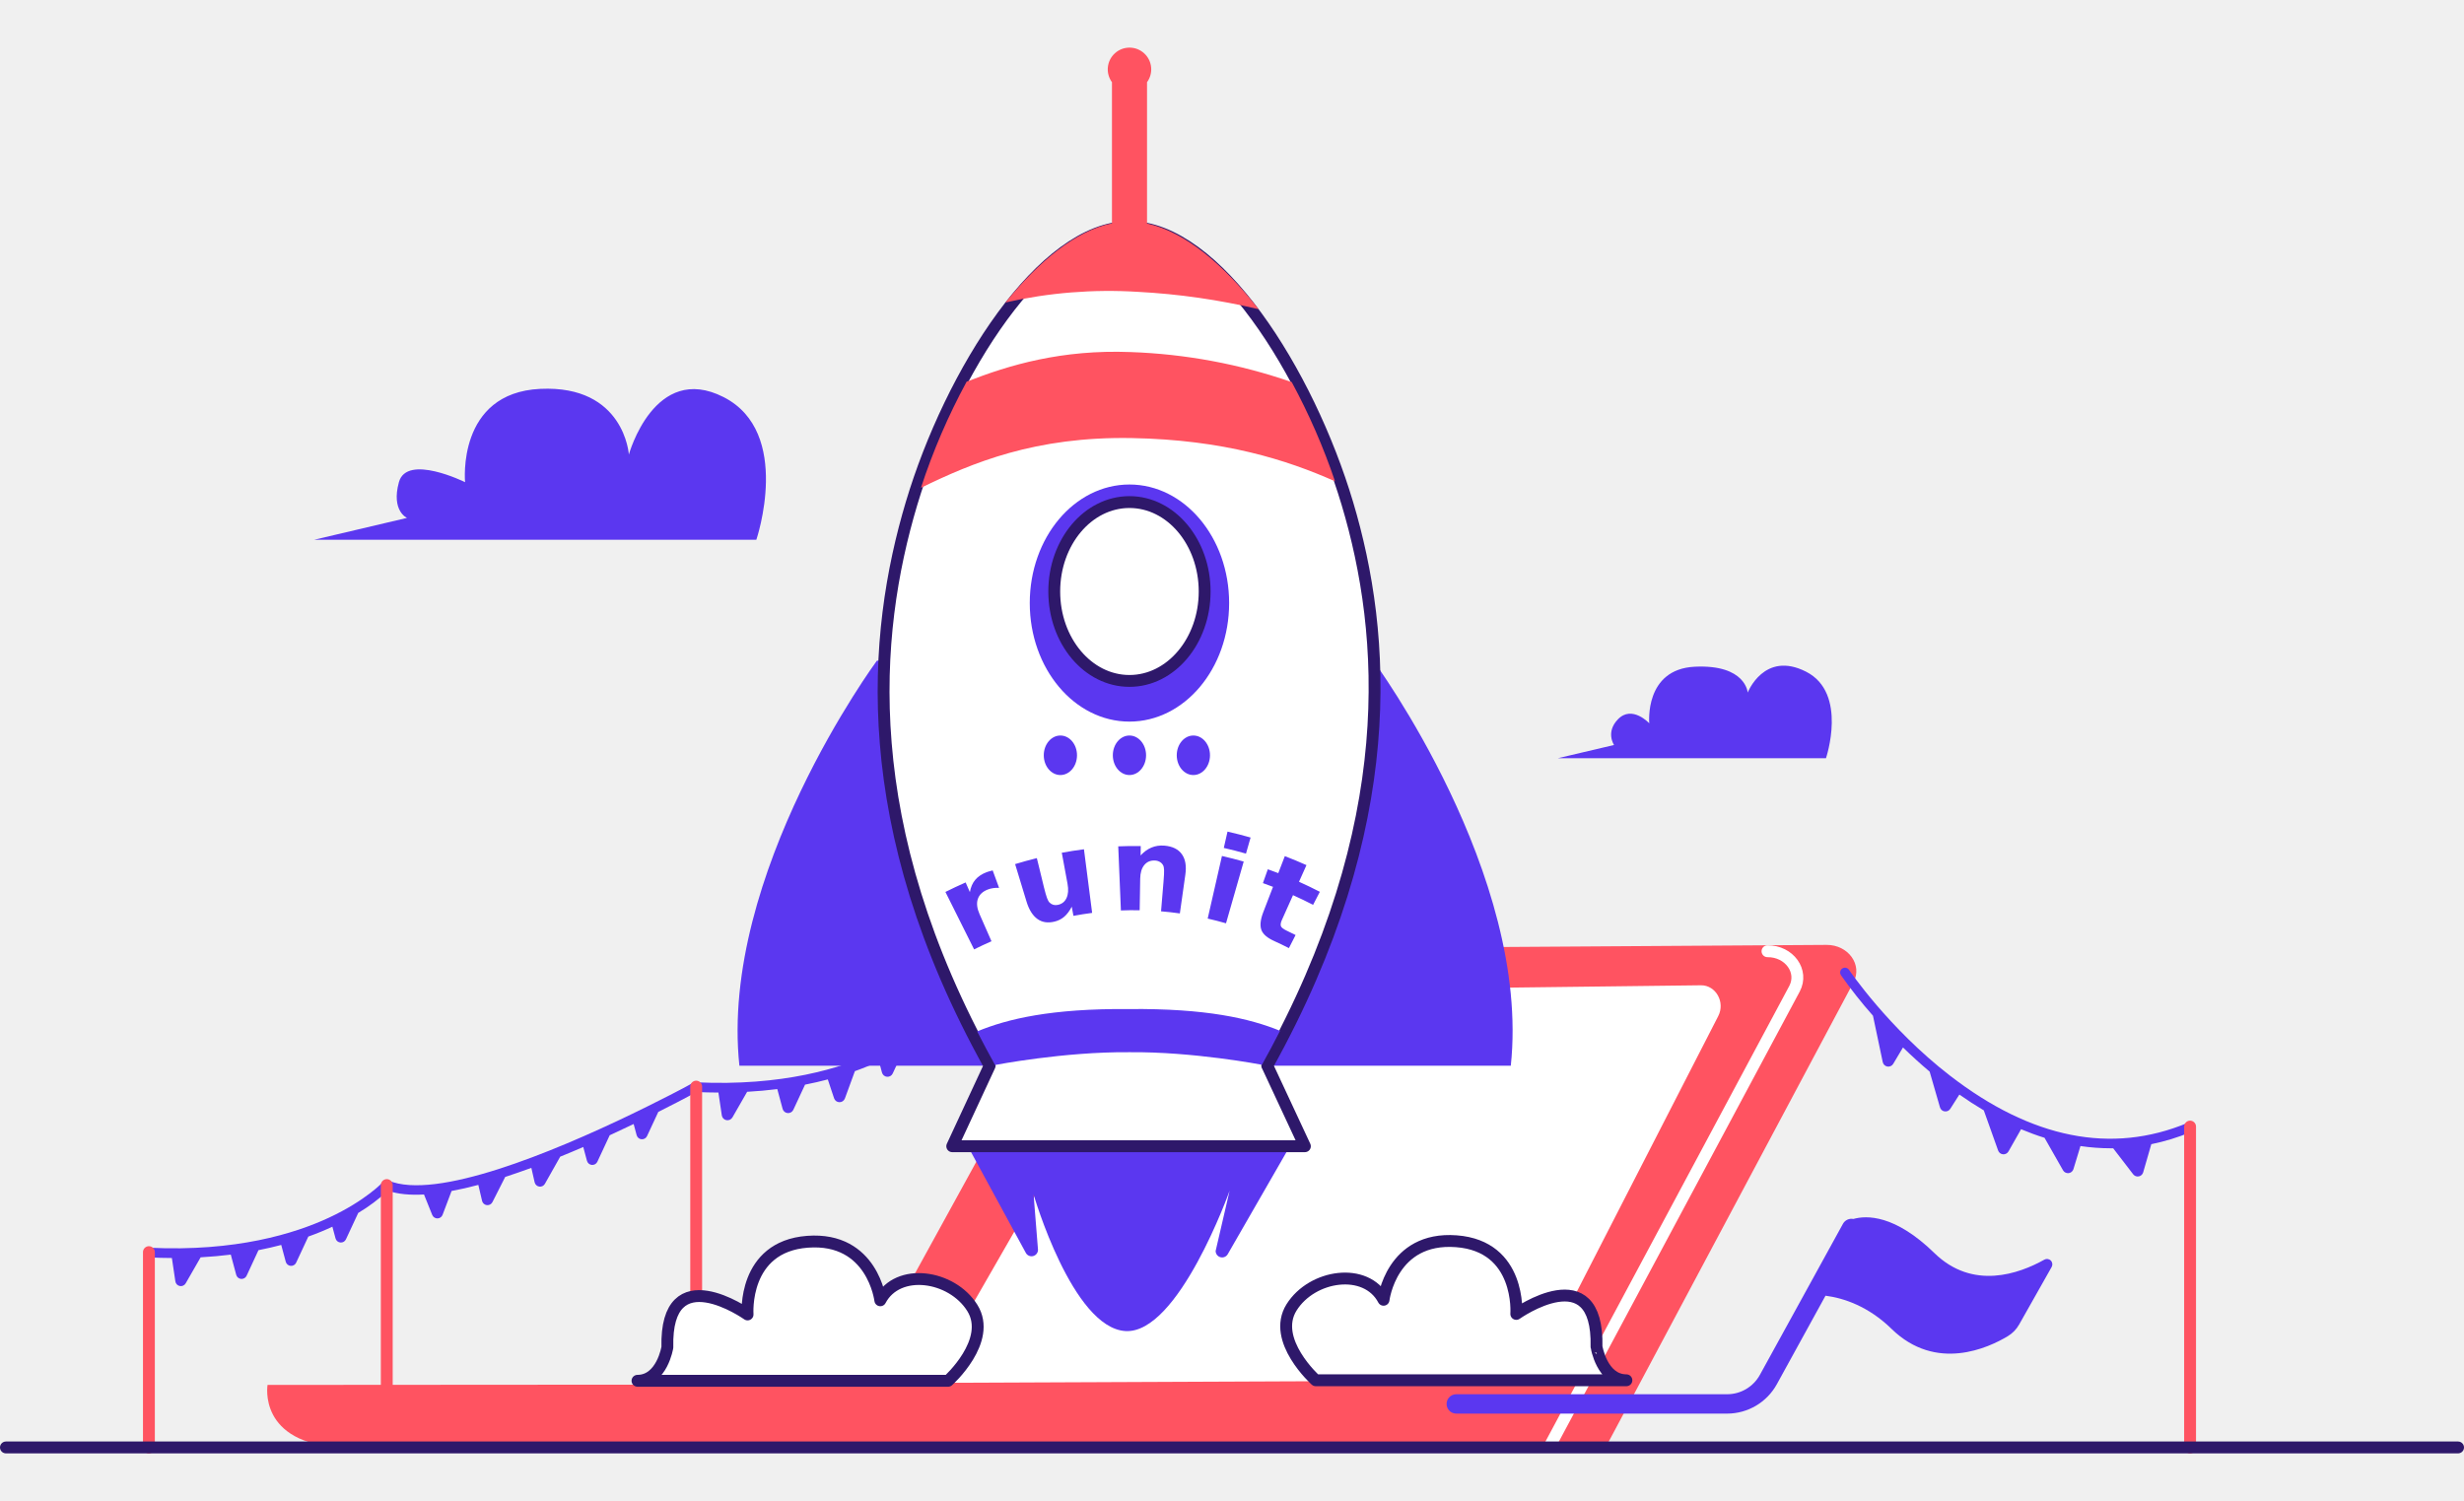
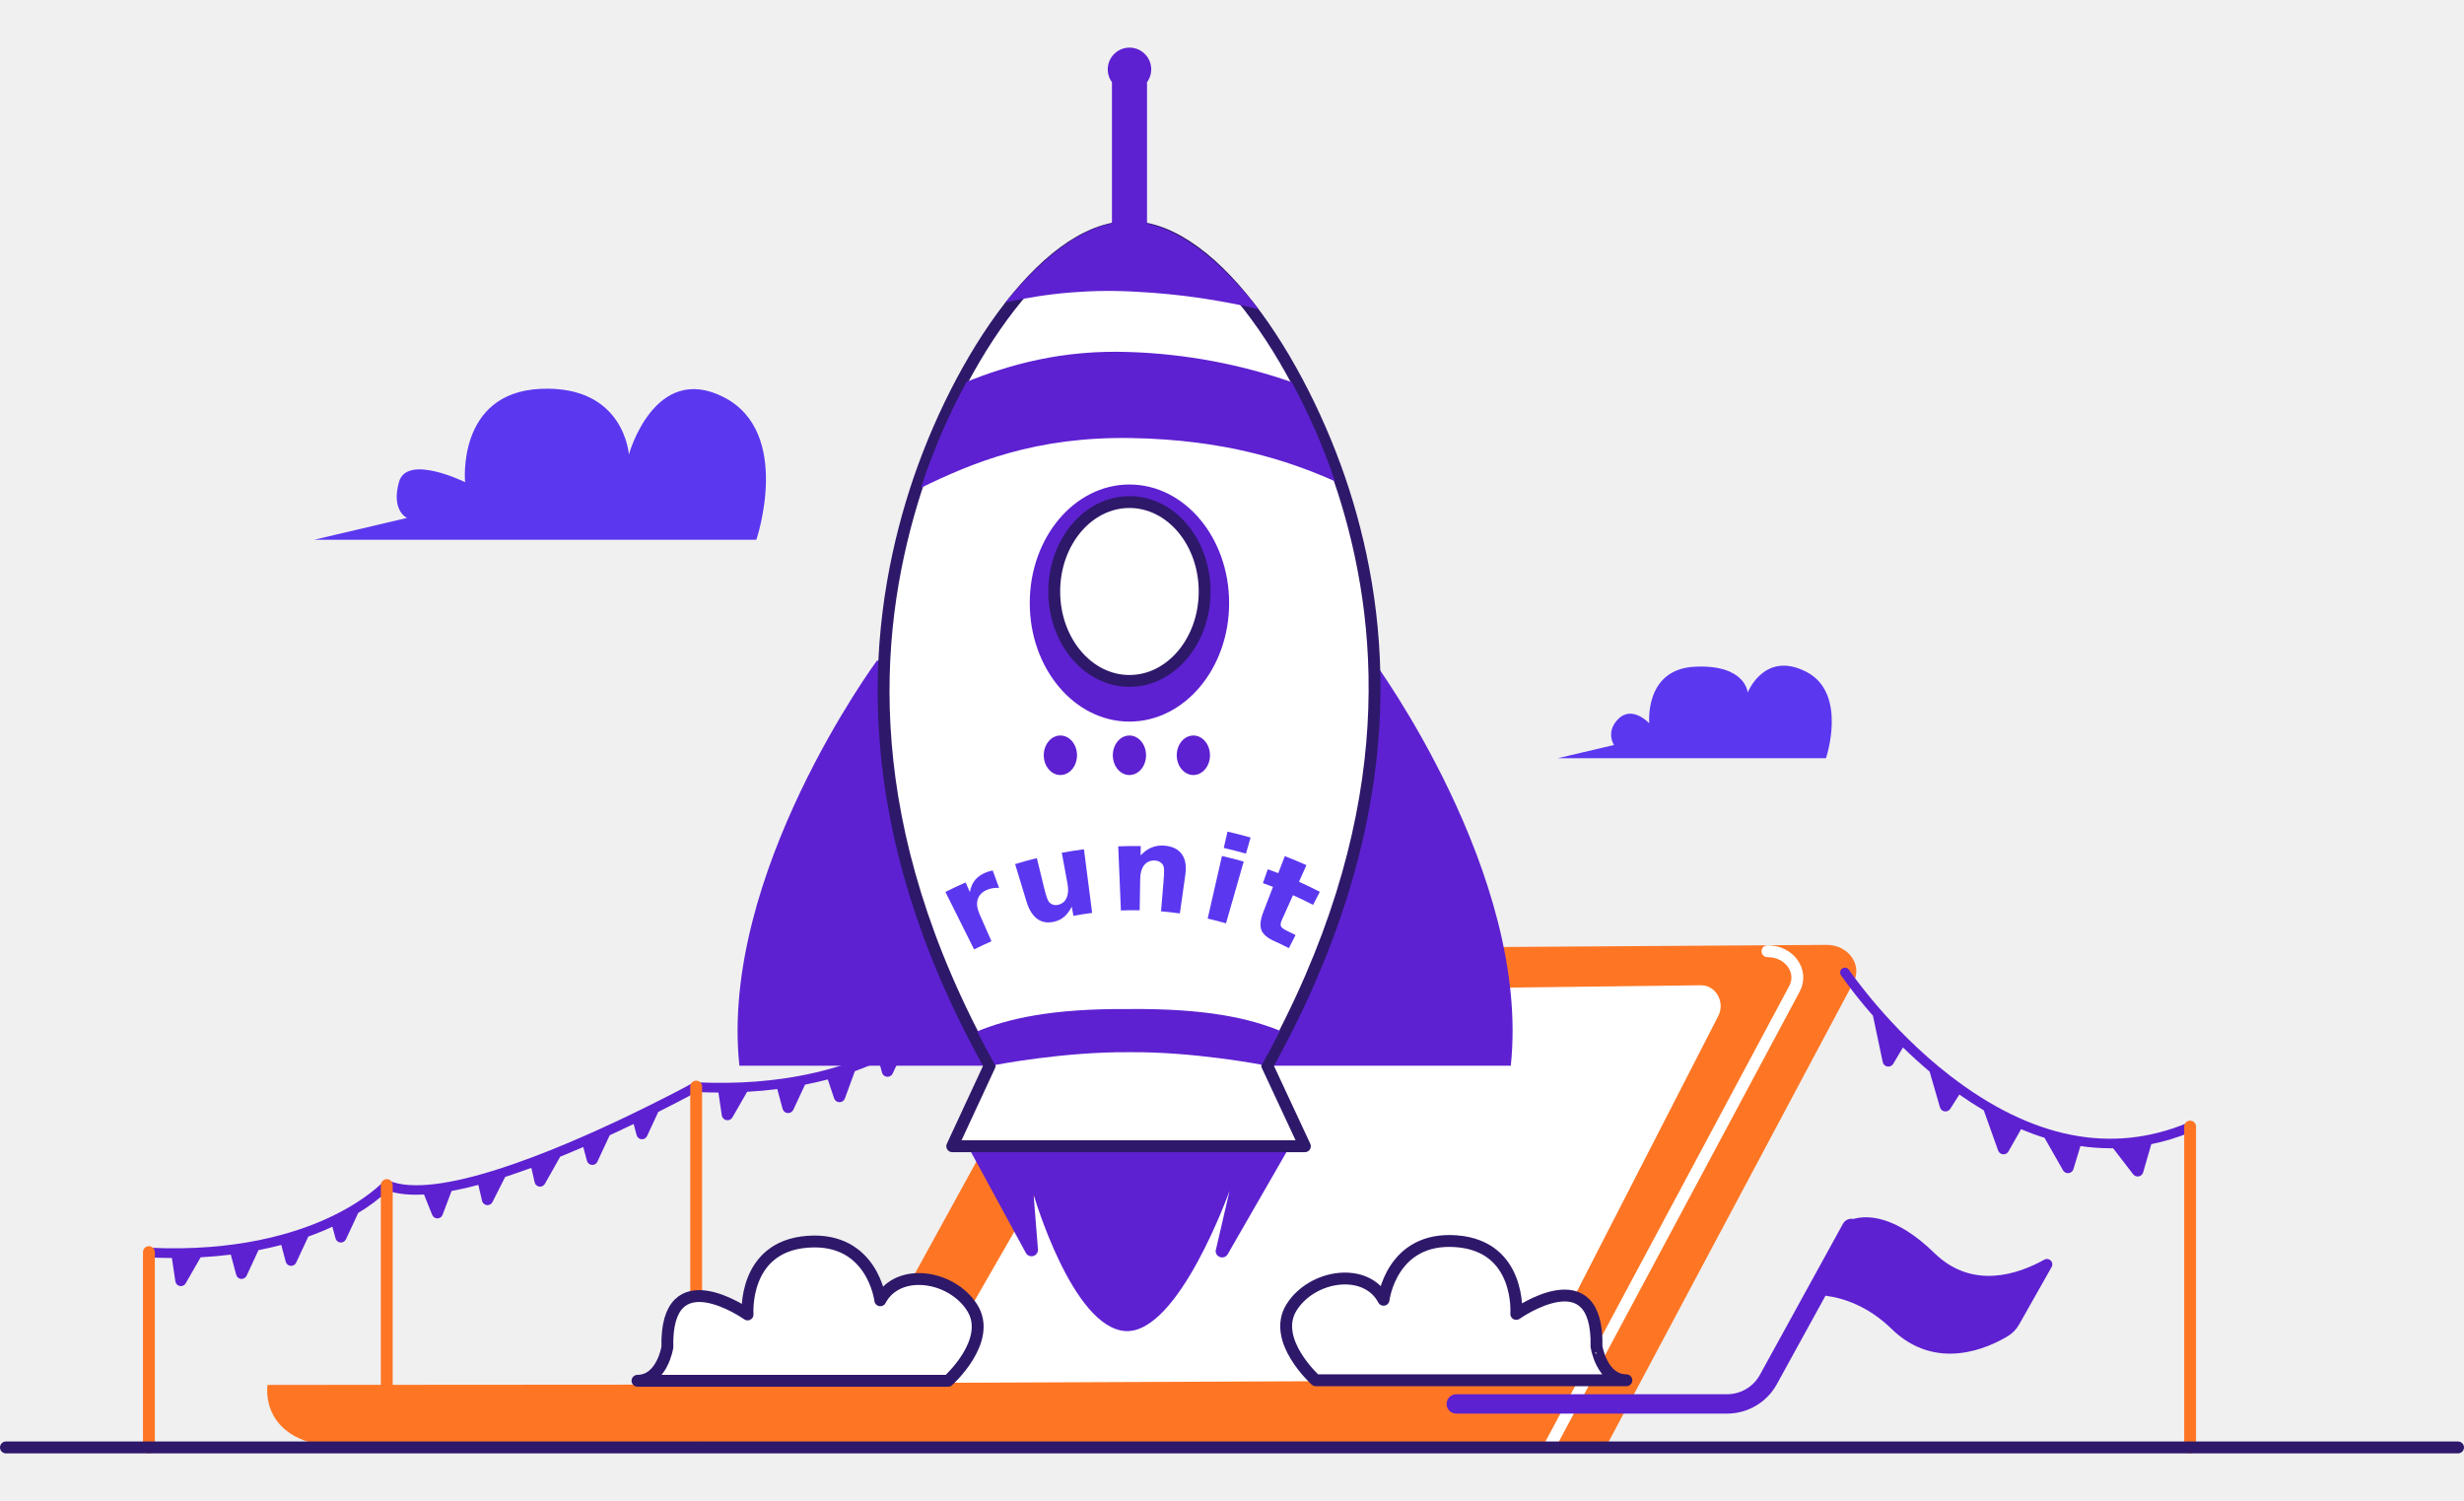
- <svg xmlns="http://www.w3.org/2000/svg" viewBox="0 0 870 530" version="1.1" id="svg59" width="870" height="530">
-   <defs id="defs4">
-     <style id="style2">.cls-1{fill:#5d21d1;}.cls-2,.cls-5,.cls-7{fill:none;}.cls-2{stroke:#fe7624;}.cls-2,.cls-5,.cls-6,.cls-7{stroke-linecap:round;stroke-linejoin:round;stroke-width:6px;}.cls-3{fill:#fe7624;}.cls-4,.cls-6{fill:#fff;}.cls-5{stroke:#fff;}.cls-6,.cls-7{stroke:#2e186a;}</style>
+ <svg xmlns="http://www.w3.org/2000/svg" width="870" height="530" version="1.1" viewBox="0 0 870 530">
+   <defs>
+     <style>.cls-1{fill:#5d21d1;}.cls-2,.cls-5,.cls-7{fill:none;}.cls-2{stroke:#fe7624;}.cls-2,.cls-5,.cls-6,.cls-7{stroke-linecap:round;stroke-linejoin:round;stroke-width:6px;}.cls-3{fill:#fe7624;}.cls-4,.cls-6{fill:#fff;}.cls-5{stroke:#fff;}.cls-6,.cls-7{stroke:#2e186a;}</style>
  </defs>
-   <g id="Layer_2" data-name="Layer 2" transform="translate(-996.79,3.38233)">
+   <g transform="translate(-996.79 3.3823)" data-name="Layer 2">
    <g id="solid_II" data-name="solid II">
      <g id="product_launch" data-name="product launch">
-         <g id="g954" transform="matrix(0.6976744,0,0,0.6976744,996.79,13.44748)">
+         <g transform="matrix(.69767 0 0 .69767 996.79 13.447)">
          <g id="laptop">
-             <path id="laptop-2" data-name="laptop" class="cls-3" d="m 924.36,454.1 -362,2.35 a 15.25,15.25 0 0 0 -13.45,7.62 L 432.18,676.6 135.4,676.8 c 0,0 -5.11,29.77 37.63,31.63 l 640,-0.83 L 938,473.1 c 4.75,-8.87 -2.59,-19.1 -13.64,-19 z" style="fill:#ff5361;fill-opacity:1" />
-             <path id="screen" class="cls-4" d="M 469.36,675.76 775,674.45 869.56,490.17 c 3.67,-7.06 -1.18,-15.71 -8.76,-15.63 l -277.78,3.37 z" />
-             <path class="cls-5" d="M 784.39,707.6 908.17,476.31 c 4.72,-8.88 -2.62,-19.08 -13.67,-19" id="path24" />
+             <path class="cls-3" d="m924.36 454.1-362 2.35a15.25 15.25 0 0 0-13.45 7.62l-116.73 212.53-296.78 0.2s-5.11 29.77 37.63 31.63l640-0.83 124.97-234.5c4.75-8.87-2.59-19.1-13.64-19z" fill="#ff5361" data-name="laptop" />
+             <path id="screen" class="cls-4" d="m469.36 675.76 305.64-1.31 94.56-184.28c3.67-7.06-1.18-15.71-8.76-15.63l-277.78 3.37z" />
+             <path class="cls-5" d="m784.39 707.6 123.78-231.29c4.72-8.88-2.62-19.08-13.67-19" />
          </g>
-           <g id="g904">
-             <path id="flag" class="cls-1" d="m 1034.6,613.41 c -12.71,7.12 -36.19,15.62 -55.63,-3.35 -20,-19.5 -34.33,-19.13 -41,-17.25 a 4.92,4.92 0 0 0 -5.27,2.44 l -42.05,76.47 a 18.92,18.92 0 0 1 -16.58,9.8 H 737 a 4.9,4.9 0 1 0 0,9.8 h 137.07 a 28.72,28.72 0 0 0 25.17,-14.88 l 24.63,-44.79 c 9.17,1.17 21.68,5.33 33.42,16.79 22.55,22 49.1,9.56 58.83,3.69 a 16.1,16.1 0 0 0 5.72,-5.87 l 16.47,-29.14 a 2.72,2.72 0 0 0 -3.71,-3.71 z" style="fill:#5b37f0;fill-opacity:1" />
-             <g id="flags">
-               <path class="cls-1" d="m 354.21,524.93 a 2.46,2.46 0 0 0 -3.42,-1.08 c -0.39,0.22 -4.63,2.82 -22.91,11.88 l -8.45,4.13 c -39.9,19.22 -98.77,43.62 -122.74,33.54 a 2.45,2.45 0 0 0 -2.77,0.61 c -0.08,0.09 -8.7,9.43 -27.47,18.16 -17.34,8.07 -47.14,17.26 -90.63,15.21 a 2.45,2.45 0 0 0 -2.54,2.82 2.52,2.52 0 0 0 2.4,2.08 c 3.88,0.18 7.64,0.27 11.31,0.29 l 1.76,11.82 a 2.81,2.81 0 0 0 5.22,1 l 7.57,-13.17 c 5.34,-0.3 10.43,-0.77 15.26,-1.37 l 2.75,10.24 a 2.81,2.81 0 0 0 5.26,0.45 l 6,-12.94 c 4.06,-0.8 7.9,-1.69 11.52,-2.64 l 2.29,8.52 a 2.81,2.81 0 0 0 5.26,0.45 l 6.16,-13.21 c 4.55,-1.63 8.61,-3.31 12.17,-5 l 1.6,5.94 a 2.81,2.81 0 0 0 5.26,0.46 l 6.22,-13.36 a 87.47,87.47 0 0 0 15,-11.26 c 5,1.76 11.27,2.31 18.29,1.92 l 4.17,10.36 a 2.81,2.81 0 0 0 5.23,-0.06 l 4.56,-12.07 c 4.36,-0.81 8.89,-1.84 13.54,-3.08 l 1.89,8.09 a 2.81,2.81 0 0 0 5.24,0.63 l 6.46,-12.75 c 4.38,-1.42 8.8,-3 13.24,-4.59 l 1.67,7.32 a 2.81,2.81 0 0 0 5.19,0.75 l 7.75,-13.74 c 3.93,-1.59 7.83,-3.23 11.66,-4.89 l 1.88,7 a 2.81,2.81 0 0 0 5.26,0.46 l 6.24,-13.4 c 4.18,-1.92 8.24,-3.83 12.12,-5.7 l 1.52,5.66 a 2.81,2.81 0 0 0 5.26,0.45 l 5.7,-12.24 c 15.54,-7.8 18.37,-9.59 19.87,-10.44 a 2.54,2.54 0 0 0 1.18,-3.25 z" id="path7" style="fill:#5b37f0;fill-opacity:1" />
-               <path class="cls-1" d="m 473.27,489.66 a 2.45,2.45 0 0 0 -2.76,0.62 c -0.09,0.09 -8.71,9.43 -27.47,18.16 -17.34,8.07 -47.15,17.26 -90.64,15.21 a 2.45,2.45 0 0 0 -2.54,2.82 2.52,2.52 0 0 0 2.41,2.08 c 3.88,0.18 7.64,0.27 11.31,0.28 l 1.72,11.57 a 2.9,2.9 0 0 0 5.38,1 l 7.44,-12.95 c 5.35,-0.3 10.43,-0.77 15.26,-1.37 l 2.69,10 a 2.9,2.9 0 0 0 5.43,0.47 l 5.92,-12.72 c 4.07,-0.8 7.91,-1.69 11.52,-2.64 l 3.18,9.55 a 2.9,2.9 0 0 0 5.47,0.08 L 432.65,518 c 4.56,-1.63 8.61,-3.31 12.18,-5 l 1.53,5.71 a 2.9,2.9 0 0 0 5.43,0.47 l 6.12,-13.14 a 87.54,87.54 0 0 0 15,-11.27" id="path9" style="fill:#5b37f0;fill-opacity:1" />
-               <path class="cls-1" d="m 1110.4,545.61 a 2.45,2.45 0 0 0 -3.25,-1.44 c -38.52,16.07 -79,8 -120.3,-23.91 -31.06,-24 -50.89,-53.25 -51.09,-53.54 a 2.45,2.45 0 0 0 -4.07,2.73 233.69,233.69 0 0 0 16.2,20.49 l 4.94,23.47 a 2.89,2.89 0 0 0 5.31,0.89 l 4.94,-8.3 c 4.16,4.05 8.66,8.18 13.49,12.24 l 5.23,18.08 a 2.89,2.89 0 0 0 5.21,0.75 l 4.6,-7.22 q 6.18,4.33 12.37,8 l 7.25,20.33 a 2.89,2.89 0 0 0 5.23,0.46 l 6.38,-11.25 q 5.94,2.49 11.87,4.34 l 9.36,16.45 a 2.89,2.89 0 0 0 5.27,-0.59 l 3.55,-11.68 a 107.25,107.25 0 0 0 15.32,1.13 h 1.24 l 10.13,13.17 a 2.89,2.89 0 0 0 5.06,-1 l 4.11,-14.25 a 108,108 0 0 0 20.16,-6.2 2.54,2.54 0 0 0 1.49,-3.15 z" id="path11" style="fill:#5b37f0;fill-opacity:1" />
-               <line class="cls-2" x1="75.36" y1="708.44" x2="75.36" y2="609.59" id="line13" style="stroke:#ff5361;stroke-opacity:1" />
-               <line class="cls-2" x1="195.74" y1="575.65" x2="195.74" y2="706.84" id="line15" style="stroke:#ff5361;stroke-opacity:1" />
-               <line class="cls-2" x1="352.33" y1="525.82" x2="352.33" y2="706.64" id="line17" style="stroke:#ff5361;stroke-opacity:1" />
-               <line class="cls-2" x1="1108.37" y1="546.05" x2="1108.37" y2="708.44" id="line19" style="stroke:#ff5361;stroke-opacity:1" />
+           <path id="flag" class="cls-1" d="m1034.6 613.41c-12.71 7.12-36.19 15.62-55.63-3.35-20-19.5-34.33-19.13-41-17.25a4.92 4.92 0 0 0-5.27 2.44l-42.05 76.47a18.92 18.92 0 0 1-16.58 9.8h-137.07a4.9 4.9 0 1 0 0 9.8h137.07a28.72 28.72 0 0 0 25.17-14.88l24.63-44.79c9.17 1.17 21.68 5.33 33.42 16.79 22.55 22 49.1 9.56 58.83 3.69a16.1 16.1 0 0 0 5.72-5.87l16.47-29.14a2.72 2.72 0 0 0-3.71-3.71z" fill="#5b37f0" />
+           <g id="flags">
+             <g fill="#5b37f0">
+               <path class="cls-1" d="m354.21 524.93a2.46 2.46 0 0 0-3.42-1.08c-0.39 0.22-4.63 2.82-22.91 11.88l-8.45 4.13c-39.9 19.22-98.77 43.62-122.74 33.54a2.45 2.45 0 0 0-2.77 0.61c-0.08 0.09-8.7 9.43-27.47 18.16-17.34 8.07-47.14 17.26-90.63 15.21a2.45 2.45 0 0 0-2.54 2.82 2.52 2.52 0 0 0 2.4 2.08c3.88 0.18 7.64 0.27 11.31 0.29l1.76 11.82a2.81 2.81 0 0 0 5.22 1l7.57-13.17c5.34-0.3 10.43-0.77 15.26-1.37l2.75 10.24a2.81 2.81 0 0 0 5.26 0.45l6-12.94c4.06-0.8 7.9-1.69 11.52-2.64l2.29 8.52a2.81 2.81 0 0 0 5.26 0.45l6.16-13.21c4.55-1.63 8.61-3.31 12.17-5l1.6 5.94a2.81 2.81 0 0 0 5.26 0.46l6.22-13.36a87.47 87.47 0 0 0 15-11.26c5 1.76 11.27 2.31 18.29 1.92l4.17 10.36a2.81 2.81 0 0 0 5.23-0.06l4.56-12.07c4.36-0.81 8.89-1.84 13.54-3.08l1.89 8.09a2.81 2.81 0 0 0 5.24 0.63l6.46-12.75c4.38-1.42 8.8-3 13.24-4.59l1.67 7.32a2.81 2.81 0 0 0 5.19 0.75l7.75-13.74c3.93-1.59 7.83-3.23 11.66-4.89l1.88 7a2.81 2.81 0 0 0 5.26 0.46l6.24-13.4c4.18-1.92 8.24-3.83 12.12-5.7l1.52 5.66a2.81 2.81 0 0 0 5.26 0.45l5.7-12.24c15.54-7.8 18.37-9.59 19.87-10.44a2.54 2.54 0 0 0 1.18-3.25z" />
+               <path class="cls-1" d="m473.27 489.66a2.45 2.45 0 0 0-2.76 0.62c-0.09 0.09-8.71 9.43-27.47 18.16-17.34 8.07-47.15 17.26-90.64 15.21a2.45 2.45 0 0 0-2.54 2.82 2.52 2.52 0 0 0 2.41 2.08c3.88 0.18 7.64 0.27 11.31 0.28l1.72 11.57a2.9 2.9 0 0 0 5.38 1l7.44-12.95c5.35-0.3 10.43-0.77 15.26-1.37l2.69 10a2.9 2.9 0 0 0 5.43 0.47l5.92-12.72c4.07-0.8 7.91-1.69 11.52-2.64l3.18 9.55a2.9 2.9 0 0 0 5.47 0.08l5.06-13.82c4.56-1.63 8.61-3.31 12.18-5l1.53 5.71a2.9 2.9 0 0 0 5.43 0.47l6.12-13.14a87.54 87.54 0 0 0 15-11.27" />
+               <path class="cls-1" d="m1110.4 545.61a2.45 2.45 0 0 0-3.25-1.44c-38.52 16.07-79 8-120.3-23.91-31.06-24-50.89-53.25-51.09-53.54a2.45 2.45 0 0 0-4.07 2.73 233.69 233.69 0 0 0 16.2 20.49l4.94 23.47a2.89 2.89 0 0 0 5.31 0.89l4.94-8.3c4.16 4.05 8.66 8.18 13.49 12.24l5.23 18.08a2.89 2.89 0 0 0 5.21 0.75l4.6-7.22q6.18 4.33 12.37 8l7.25 20.33a2.89 2.89 0 0 0 5.23 0.46l6.38-11.25q5.94 2.49 11.87 4.34l9.36 16.45a2.89 2.89 0 0 0 5.27-0.59l3.55-11.68a107.25 107.25 0 0 0 15.32 1.13h1.24l10.13 13.17a2.89 2.89 0 0 0 5.06-1l4.11-14.25a108 108 0 0 0 20.16-6.2 2.54 2.54 0 0 0 1.49-3.15z" />
            </g>
-             <g id="rocket">
-               <path class="cls-1" d="m 485.7,548.42 33.5,61.63 a 3.28,3.28 0 0 0 6.12,-1.64 l -2.24,-28 c 0,0 19.59,67.45 46.47,69.13 26.88,1.68 52.73,-71 52.73,-71 L 615.22,609 a 3.28,3.28 0 0 0 6.12,1.64 l 35.8,-62.23" id="path27" style="fill:#5b37f0;fill-opacity:1" />
-               <path class="cls-1" d="m 443.8,310.24 c 0,0 -79.87,108.2 -69.6,205 H 550.49 V 308 Z" id="path29" style="fill:#5b37f0;fill-opacity:1" />
-               <path class="cls-1" d="m 695,310.24 c 0,0 79.87,108.2 69.6,205 H 588.33 V 308 Z" id="path31" style="fill:#5b37f0;fill-opacity:1" />
-               <path class="cls-6" d="m 641.34,515.24 c 67.7,-121.71 60.33,-218.32 40.56,-284.5 -19.77,-66.18 -66.18,-140 -110.3,-140 -44.12,0 -90.52,73.78 -110.3,140 -19.78,66.22 -28.15,162.79 39.55,284.5 L 481.92,556 h 178.47 l -19,-40.75 z" id="path33" />
-               <ellipse class="cls-1" cx="571.6" cy="281.09" rx="50.45" ry="60" id="ellipse35" style="fill:#5b37f0;fill-opacity:1" />
-               <ellipse class="cls-1" cx="571.6" cy="358.13" rx="8.41" ry="10" id="ellipse37" style="fill:#5b37f0;fill-opacity:1" />
-               <ellipse class="cls-1" cx="603.95" cy="358.13" rx="8.41" ry="10" id="ellipse39" style="fill:#5b37f0;fill-opacity:1" />
-               <ellipse class="cls-1" cx="536.65" cy="358.13" rx="8.41" ry="10" id="ellipse41" style="fill:#5b37f0;fill-opacity:1" />
-               <ellipse class="cls-6" cx="571.6" cy="275.24" rx="38.06" ry="45.26" id="ellipse43" />
-               <path class="cls-1" d="M 580.5,89 V 18.13 c 0,-0.22 0,-0.44 0,-0.65 a 11,11 0 1 0 -17.75,0 c 0,0.21 0,0.43 0,0.65 v 70.76 c -18.5,3.79 -37,19.3 -53.89,40.06 a 237.21,237.21 0 0 1 66.95,-5.37 343.43,343.43 0 0 1 61.16,8.78 C 619.46,110 599.89,93.22 580.5,89 Z" id="path45" style="fill:#ff5361;fill-opacity:1" />
-               <path class="cls-1" d="m 653.73,169.27 a 278,278 0 0 0 -81.59,-15.21 c -34.79,-1.33 -61.22,6.46 -82.94,15 a 322.69,322.69 0 0 0 -23.12,53.7 c 26,-12.67 57.86,-26.06 106.8,-25.17 46.46,0.84 78.47,11.06 102.75,21.88 a 322.83,322.83 0 0 0 -21.9,-50.2 z" id="path47" style="fill:#ff5361;fill-opacity:1" />
-               <path class="cls-1" d="m 638.65,514.77 q 4.83,-8.68 9.16,-17.2 c -15.33,-6.24 -37.31,-11.37 -76.39,-11 -39.53,-0.33 -61.6,5 -76.89,11.32 q 4.29,8.4 9.05,17 c 0,0 34.7,-6.76 67.84,-6.48 32.58,-0.34 67.23,6.36 67.23,6.36 z" id="path49" style="fill:#5b37f0;fill-opacity:1" />
+             <g stroke="#ff5361">
+               <line class="cls-2" x1="75.36" x2="75.36" y1="708.44" y2="609.59" />
+               <line class="cls-2" x1="195.74" x2="195.74" y1="575.65" y2="706.84" />
+               <line class="cls-2" x1="352.33" x2="352.33" y1="525.82" y2="706.64" />
+               <line class="cls-2" x1="1108.4" x2="1108.4" y1="546.05" y2="708.44" />
            </g>
-             <g id="clouds">
-               <path id="cloud" class="cls-6" d="M 823.1,674.45 H 665.88 c 0,0 -22.63,-20.3 -12.24,-36.9 10.39,-16.6 37.71,-20.59 46.56,-3.84 0,0 3.86,-32.1 36.81,-29.63 32.95,2.47 30.36,36.79 30.36,36.79 0,0 41.71,-29.53 40.6,16.6 0.03,0 2.66,16.94 15.13,16.98 z" />
-               <path id="cloud-2" data-name="cloud" class="cls-6" d="m 322.62,674.71 h 157.21 c 0,0 22.64,-20.29 12.24,-36.9 -10.4,-16.61 -37.7,-20.59 -46.56,-3.84 0,0 -3.85,-32.09 -36.8,-29.63 -32.95,2.46 -30.37,36.79 -30.37,36.79 0,0 -41.7,-29.52 -40.59,16.61 0,0 -2.67,16.93 -15.13,16.97 z" />
+           </g>
+           <g id="rocket">
+             <g fill="#5b37f0">
+               <path class="cls-1" d="m485.7 548.42 33.5 61.63a3.28 3.28 0 0 0 6.12-1.64l-2.24-28s19.59 67.45 46.47 69.13 52.73-71 52.73-71l-7.06 30.46a3.28 3.28 0 0 0 6.12 1.64l35.8-62.23" />
+               <path class="cls-1" d="m443.8 310.24s-79.87 108.2-69.6 205h176.29v-207.24z" />
+               <path class="cls-1" d="m695 310.24s79.87 108.2 69.6 205h-176.27v-207.24z" />
            </g>
-             <line id="line" class="cls-7" x1="3" y1="708.44" x2="1244" y2="708.44" />
-             <path style="fill:#5b37f0;fill-opacity:1;stroke:none;stroke-width:0.83px;stroke-linecap:butt;stroke-linejoin:miter;stroke-opacity:1" d="m 159.027,249.049 h 223.748 c 0,0 18.471,-54.348 -16.56,-72.191 -35.032,-17.843 -47.952,29.056 -47.952,29.056 0,0 -2.275,-35.195 -44.768,-33.231 -42.493,1.964 -38.125,47.227 -38.125,47.227 0,0 -29.481,-14.569 -33.485,0 -4.004,14.569 4.095,18.089 4.095,18.089 z" id="path888" />
-             <path style="fill:#5b37f0;fill-opacity:1;stroke:none;stroke-width:0.503px;stroke-linecap:butt;stroke-linejoin:miter;stroke-opacity:1" d="m 788.366,359.627 h 135.729 c 0,0 11.205,-32.968 -10.046,-43.792 -21.251,-10.824 -29.554,10.565 -29.554,10.565 0,0 -0.914,-14.289 -26.691,-13.097 -25.777,1.192 -23.127,28.649 -23.127,28.649 0,0 -8.704,-9.436 -15.855,-2.034 -6.369,6.591 -1.973,13.007 -1.973,13.007 z" id="path890" />
+             <path class="cls-6" d="m641.34 515.24c67.7-121.71 60.33-218.32 40.56-284.5s-66.18-140-110.3-140-90.52 73.78-110.3 140-28.15 162.79 39.55 284.5l-18.93 40.76h178.47l-19-40.75z" />
+             <g fill="#5b37f0">
+               <ellipse class="cls-1" cx="571.6" cy="281.09" rx="50.45" ry="60" />
+               <ellipse class="cls-1" cx="571.6" cy="358.13" rx="8.41" ry="10" />
+               <ellipse class="cls-1" cx="603.95" cy="358.13" rx="8.41" ry="10" />
+               <ellipse class="cls-1" cx="536.65" cy="358.13" rx="8.41" ry="10" />
+             </g>
+             <ellipse class="cls-6" cx="571.6" cy="275.24" rx="38.06" ry="45.26" />
+             <g>
+               <path class="cls-1" d="m580.5 89v-70.87-0.65a11 11 0 1 0-17.75 0v0.65 70.76c-18.5 3.79-37 19.3-53.89 40.06a237.21 237.21 0 0 1 66.95-5.37 343.43 343.43 0 0 1 61.16 8.78c-17.51-22.36-37.08-39.14-56.47-43.36z" fill="#ff5361" />
+               <path class="cls-1" d="m653.73 169.27a278 278 0 0 0-81.59-15.21c-34.79-1.33-61.22 6.46-82.94 15a322.69 322.69 0 0 0-23.12 53.7c26-12.67 57.86-26.06 106.8-25.17 46.46 0.84 78.47 11.06 102.75 21.88a322.83 322.83 0 0 0-21.9-50.2z" fill="#ff5361" />
+               <path class="cls-1" d="m638.65 514.77q4.83-8.68 9.16-17.2c-15.33-6.24-37.31-11.37-76.39-11-39.53-0.33-61.6 5-76.89 11.32q4.29 8.4 9.05 17s34.7-6.76 67.84-6.48c32.58-0.34 67.23 6.36 67.23 6.36z" fill="#5b37f0" />
+             </g>
          </g>
+           <g id="clouds">
+             <path id="cloud" class="cls-6" d="m823.1 674.45h-157.22s-22.63-20.3-12.24-36.9 37.71-20.59 46.56-3.84c0 0 3.86-32.1 36.81-29.63s30.36 36.79 30.36 36.79 41.71-29.53 40.6 16.6c0.03 0 2.66 16.94 15.13 16.98z" />
+             <path class="cls-6" d="m322.62 674.71h157.21s22.64-20.29 12.24-36.9-37.7-20.59-46.56-3.84c0 0-3.85-32.09-36.8-29.63s-30.37 36.79-30.37 36.79-41.7-29.52-40.59 16.61c0 0-2.67 16.93-15.13 16.97z" data-name="cloud" />
+           </g>
+           <line id="line" class="cls-7" x1="3" x2="1244" y1="708.44" y2="708.44" />
+           <path d="m159.03 249.05h223.75s18.471-54.348-16.56-72.191-47.952 29.056-47.952 29.056-2.275-35.195-44.768-33.231c-42.493 1.964-38.125 47.227-38.125 47.227s-29.481-14.569-33.485 0 4.095 18.089 4.095 18.089z" fill="#5b37f0" />
+           <path d="m788.37 359.63h135.73s11.205-32.968-10.046-43.792c-21.251-10.824-29.554 10.565-29.554 10.565s-0.914-14.289-26.691-13.097c-25.777 1.192-23.127 28.649-23.127 28.649s-8.704-9.436-15.855-2.034c-6.369 6.591-1.973 13.007-1.973 13.007z" fill="#5b37f0" />
        </g>
      </g>
    </g>
-     <path id="path871" style="font-style:normal;font-variant:normal;font-weight:bold;font-stretch:normal;font-size:40px;line-height:1.25;font-family:sans-serif;-inkscape-font-specification:'sans-serif, Bold';font-variant-ligatures:normal;font-variant-caps:normal;font-variant-numeric:normal;font-variant-east-asian:normal;letter-spacing:4px;word-spacing:10px;fill:#5b37f0;fill-opacity:1;stroke:none;stroke-width:1" d="m 1430.206,290.258 -1.313,5.762 c 2.63,0.598 5.242,1.269 7.833,2.011 l 1.628,-5.683 c -2.695,-0.771 -5.412,-1.468 -8.148,-2.09 z m 20.239,8.653 -2.312,6.011 c -1.226,-0.471 -2.458,-0.926 -3.696,-1.365 l -1.73,4.887 c 1.194,0.423 2.383,0.862 3.566,1.317 l -3.454,8.978 c -1.026,2.667 -1.218,4.778 -0.633,6.3 0.607,1.526 2.112,2.773 4.52,3.864 1.745,0.791 3.471,1.621 5.178,2.491 l 2.357,-4.616 c -1.065,-0.543 -2.138,-1.072 -3.218,-1.585 -1.08,-0.514 -1.731,-1.009 -1.949,-1.508 -0.212,-0.51 -0.107,-1.248 0.324,-2.208 l 3.933,-8.778 c 2.397,1.074 4.764,2.214 7.096,3.419 l 2.378,-4.605 c -2.418,-1.25 -4.871,-2.432 -7.355,-3.545 l 2.633,-5.877 c -2.516,-1.128 -5.062,-2.187 -7.636,-3.177 z m -105.284,5.67 c -1.726,0.654 -3.075,1.568 -4.031,2.708 -0.948,1.124 -1.582,2.572 -1.891,4.331 l -1.5,-3.413 c -2.409,1.06 -4.79,2.179 -7.141,3.356 l 10.133,20.284 c 2.022,-1.005 4.069,-1.961 6.136,-2.867 l -4.206,-9.57 c -0.897,-2.042 -1.121,-3.807 -0.631,-5.312 0.496,-1.518 1.666,-2.663 3.494,-3.381 0.622,-0.244 1.266,-0.413 1.93,-0.504 0.672,-0.109 1.372,-0.138 2.098,-0.086 -0.753,-2.055 -1.506,-4.109 -2.26,-6.164 -0.577,0.137 -1.015,0.257 -1.309,0.352 -0.3,0.083 -0.574,0.172 -0.823,0.266 10e-5,-4e-5 2e-4,-8e-5 5e-4,-1.2e-4 z m 62.726,-9.371 c -1.629,-0.127 -3.143,0.102 -4.513,0.674 -1.37,0.559 -2.664,1.492 -3.857,2.795 l 0.055,-3.32 c -0.063,-0.001 -0.126,-0.003 -0.188,-0.003 -2.59,-0.037 -5.178,1e-4 -7.76,0.109 l 0.939,22.632 c 2.158,-0.086 4.315,-0.11 6.468,-0.069 0.051,7.3e-4 0.104,10e-4 0.157,0.003 l 0.189,-11.153 c 0.035,-2.067 0.498,-3.669 1.434,-4.808 0.933,-1.148 2.215,-1.692 3.813,-1.602 0.655,0.037 1.231,0.209 1.724,0.514 0.493,0.291 0.869,0.685 1.127,1.179 0.198,0.368 0.307,0.924 0.33,1.671 0.036,0.75 -0.028,2.093 -0.19,4.045 l -0.691,8.288 -0.186,2.238 c 2.219,0.184 4.434,0.433 6.643,0.746 l 1.931,-13.664 c 0.429,-3.035 0.057,-5.441 -1.21,-7.224 -1.246,-1.771 -3.337,-2.826 -6.213,-3.05 z m -52.674,6.522 4.032,13.255 c 0.891,2.929 2.215,4.974 3.887,6.156 1.694,1.185 3.673,1.46 6.018,0.889 1.319,-0.322 2.454,-0.896 3.428,-1.737 0.983,-0.857 1.854,-2.027 2.633,-3.516 l 0.595,3.223 c 2.194,-0.408 4.395,-0.755 6.6,-1.041 l -2.89,-22.463 c -2.619,0.336 -5.228,0.744 -7.823,1.222 l 2.031,11.001 c 0.374,2.027 0.241,3.694 -0.361,4.99 -0.604,1.3 -1.602,2.093 -3.02,2.409 -0.583,0.13 -1.129,0.125 -1.644,-0.018 -0.502,-0.145 -0.949,-0.412 -1.342,-0.802 -0.303,-0.301 -0.596,-0.827 -0.877,-1.577 -0.284,-0.762 -0.648,-2.031 -1.087,-3.798 -0.15,-0.603 -0.437,-1.803 -0.871,-3.601 -0.436,-1.816 -0.8,-3.307 -1.097,-4.504 l -0.546,-2.201 c -2.574,0.637 -5.13,1.341 -7.667,2.112 z m 73.031,-2.869 -5.037,22.103 c 2.17,0.496 4.328,1.052 6.471,1.668 l 6.245,-21.799 c -2.541,-0.727 -5.101,-1.385 -7.678,-1.971 z" />
+     <path d="m1430.2 290.26-1.313 5.763c2.63 0.598 5.242 1.269 7.833 2.01l1.628-5.683c-2.695-0.771-5.412-1.468-8.148-2.09zm20.24 8.653-2.312 6.011c-1.226-0.471-2.458-0.926-3.696-1.365l-1.73 4.887c1.194 0.423 2.383 0.862 3.566 1.317l-3.454 8.978c-1.026 2.667-1.218 4.778-0.633 6.3 0.607 1.526 2.112 2.773 4.52 3.864 1.745 0.791 3.471 1.621 5.178 2.491l2.357-4.616c-1.065-0.543-2.138-1.072-3.218-1.585-1.08-0.514-1.731-1.009-1.949-1.508-0.212-0.51-0.107-1.248 0.324-2.208l3.933-8.778c2.397 1.074 4.764 2.214 7.096 3.419l2.378-4.605c-2.418-1.25-4.871-2.432-7.355-3.545l2.633-5.877c-2.516-1.128-5.062-2.187-7.636-3.177zm-105.28 5.67c-1.726 0.654-3.075 1.568-4.031 2.708-0.948 1.124-1.582 2.572-1.891 4.331l-1.5-3.413c-2.409 1.06-4.79 2.179-7.141 3.356l10.133 20.284c2.022-1.005 4.069-1.961 6.136-2.868l-4.206-9.57c-0.897-2.042-1.121-3.807-0.631-5.312 0.496-1.518 1.666-2.663 3.494-3.381 0.622-0.244 1.266-0.413 1.93-0.504 0.672-0.109 1.372-0.138 2.098-0.086-0.753-2.055-1.506-4.109-2.26-6.164-0.577 0.137-1.015 0.257-1.309 0.352-0.3 0.083-0.574 0.172-0.823 0.266 1e-4 -4e-5 2e-4 -8e-5 5e-4 -1.2e-4zm62.726-9.371c-1.629-0.127-3.143 0.102-4.513 0.674-1.37 0.559-2.664 1.492-3.857 2.795l0.055-3.32c-0.063-1e-3 -0.126-3e-3 -0.188-3e-3 -2.59-0.037-5.178 1e-4 -7.76 0.109l0.939 22.632c2.158-0.086 4.315-0.11 6.468-0.069 0.051 7.3e-4 0.104 1e-3 0.157 3e-3l0.189-11.153c0.035-2.067 0.498-3.669 1.434-4.808 0.933-1.148 2.215-1.692 3.813-1.603 0.655 0.037 1.231 0.209 1.724 0.514 0.493 0.291 0.869 0.685 1.127 1.179 0.198 0.368 0.307 0.924 0.33 1.671 0.036 0.75-0.028 2.093-0.19 4.045l-0.691 8.288-0.186 2.238c2.219 0.184 4.434 0.433 6.643 0.746l1.931-13.664c0.429-3.035 0.057-5.441-1.21-7.224-1.246-1.771-3.337-2.826-6.213-3.05zm-52.674 6.522 4.032 13.255c0.891 2.929 2.215 4.974 3.887 6.156 1.694 1.185 3.673 1.46 6.018 0.889 1.319-0.322 2.454-0.896 3.428-1.738 0.983-0.857 1.854-2.027 2.633-3.516l0.595 3.223c2.194-0.408 4.395-0.755 6.6-1.041l-2.89-22.463c-2.619 0.336-5.228 0.744-7.823 1.222l2.031 11.001c0.374 2.027 0.241 3.694-0.361 4.99-0.604 1.3-1.602 2.093-3.02 2.409-0.583 0.13-1.129 0.125-1.644-0.018-0.502-0.145-0.949-0.412-1.342-0.802-0.303-0.301-0.596-0.827-0.877-1.577-0.284-0.762-0.648-2.031-1.087-3.798-0.15-0.603-0.437-1.803-0.871-3.601-0.436-1.816-0.8-3.307-1.097-4.504l-0.546-2.201c-2.574 0.637-5.13 1.341-7.667 2.112zm73.031-2.869-5.037 22.103c2.17 0.496 4.328 1.052 6.471 1.668l6.245-21.799c-2.541-0.727-5.101-1.385-7.678-1.972z" fill="#5b37f0" style="font-variant-caps:normal;font-variant-east-asian:normal;font-variant-ligatures:normal;font-variant-numeric:normal" />
  </g>
</svg>
